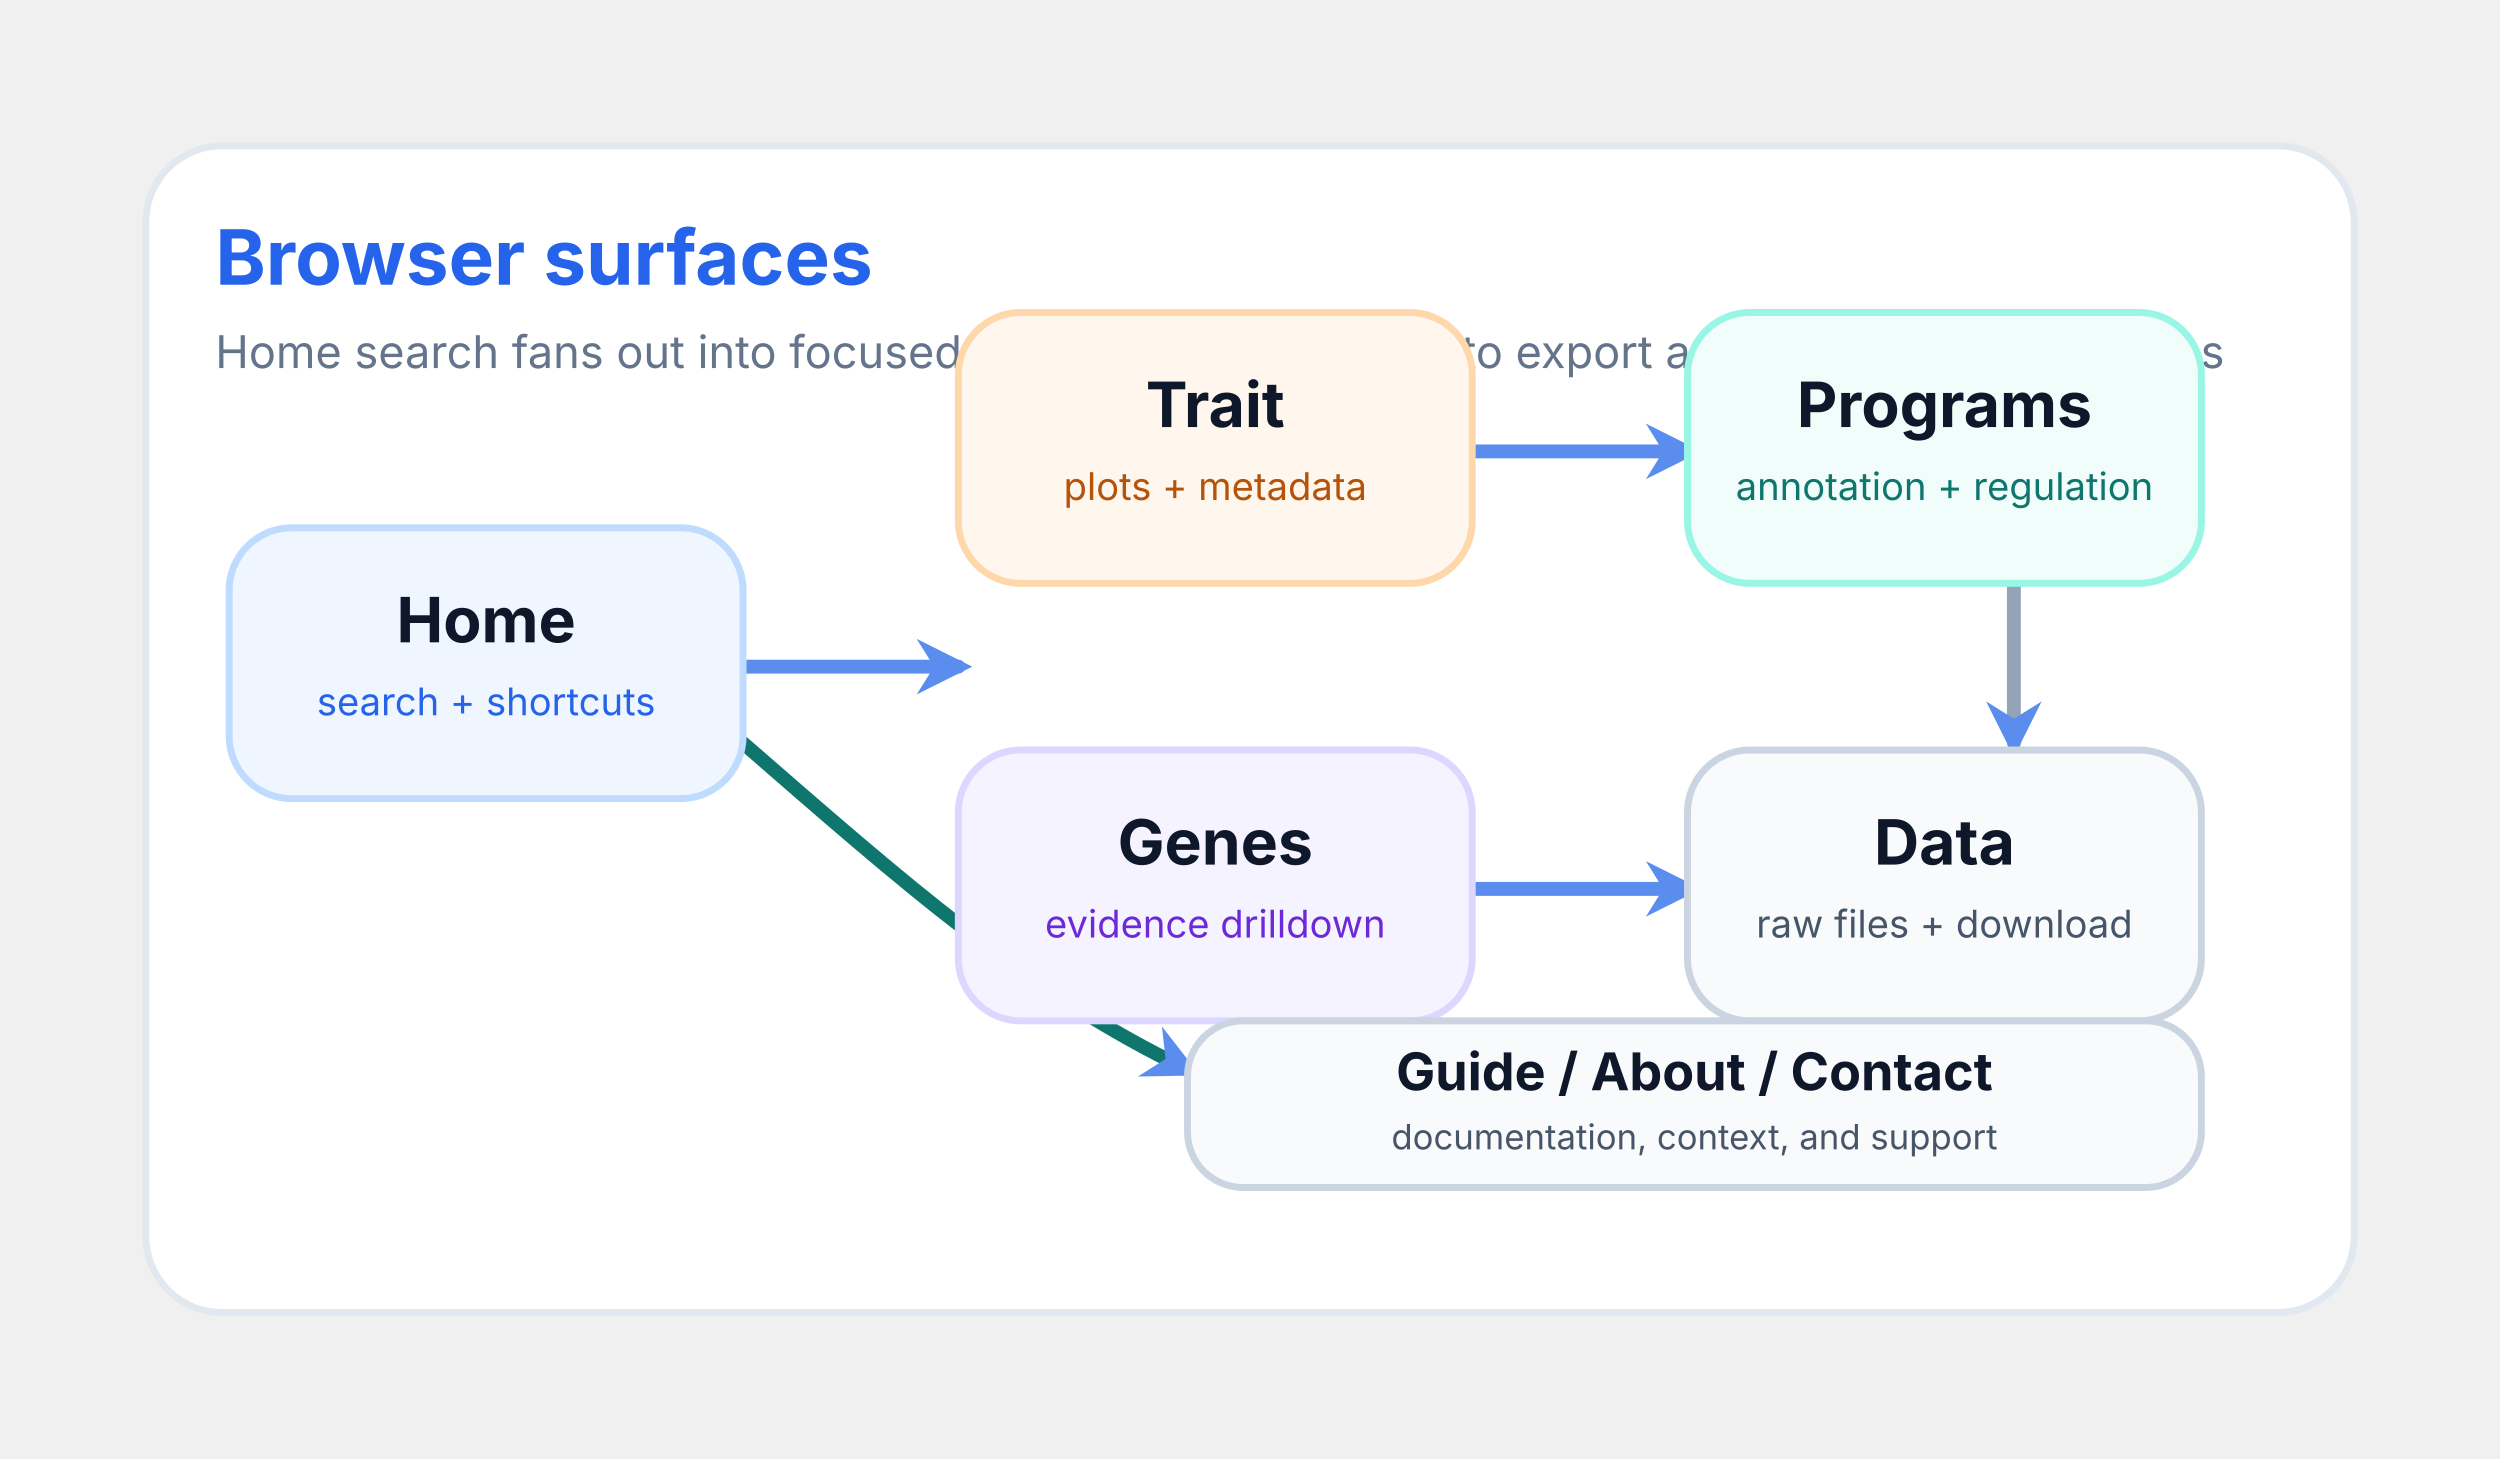
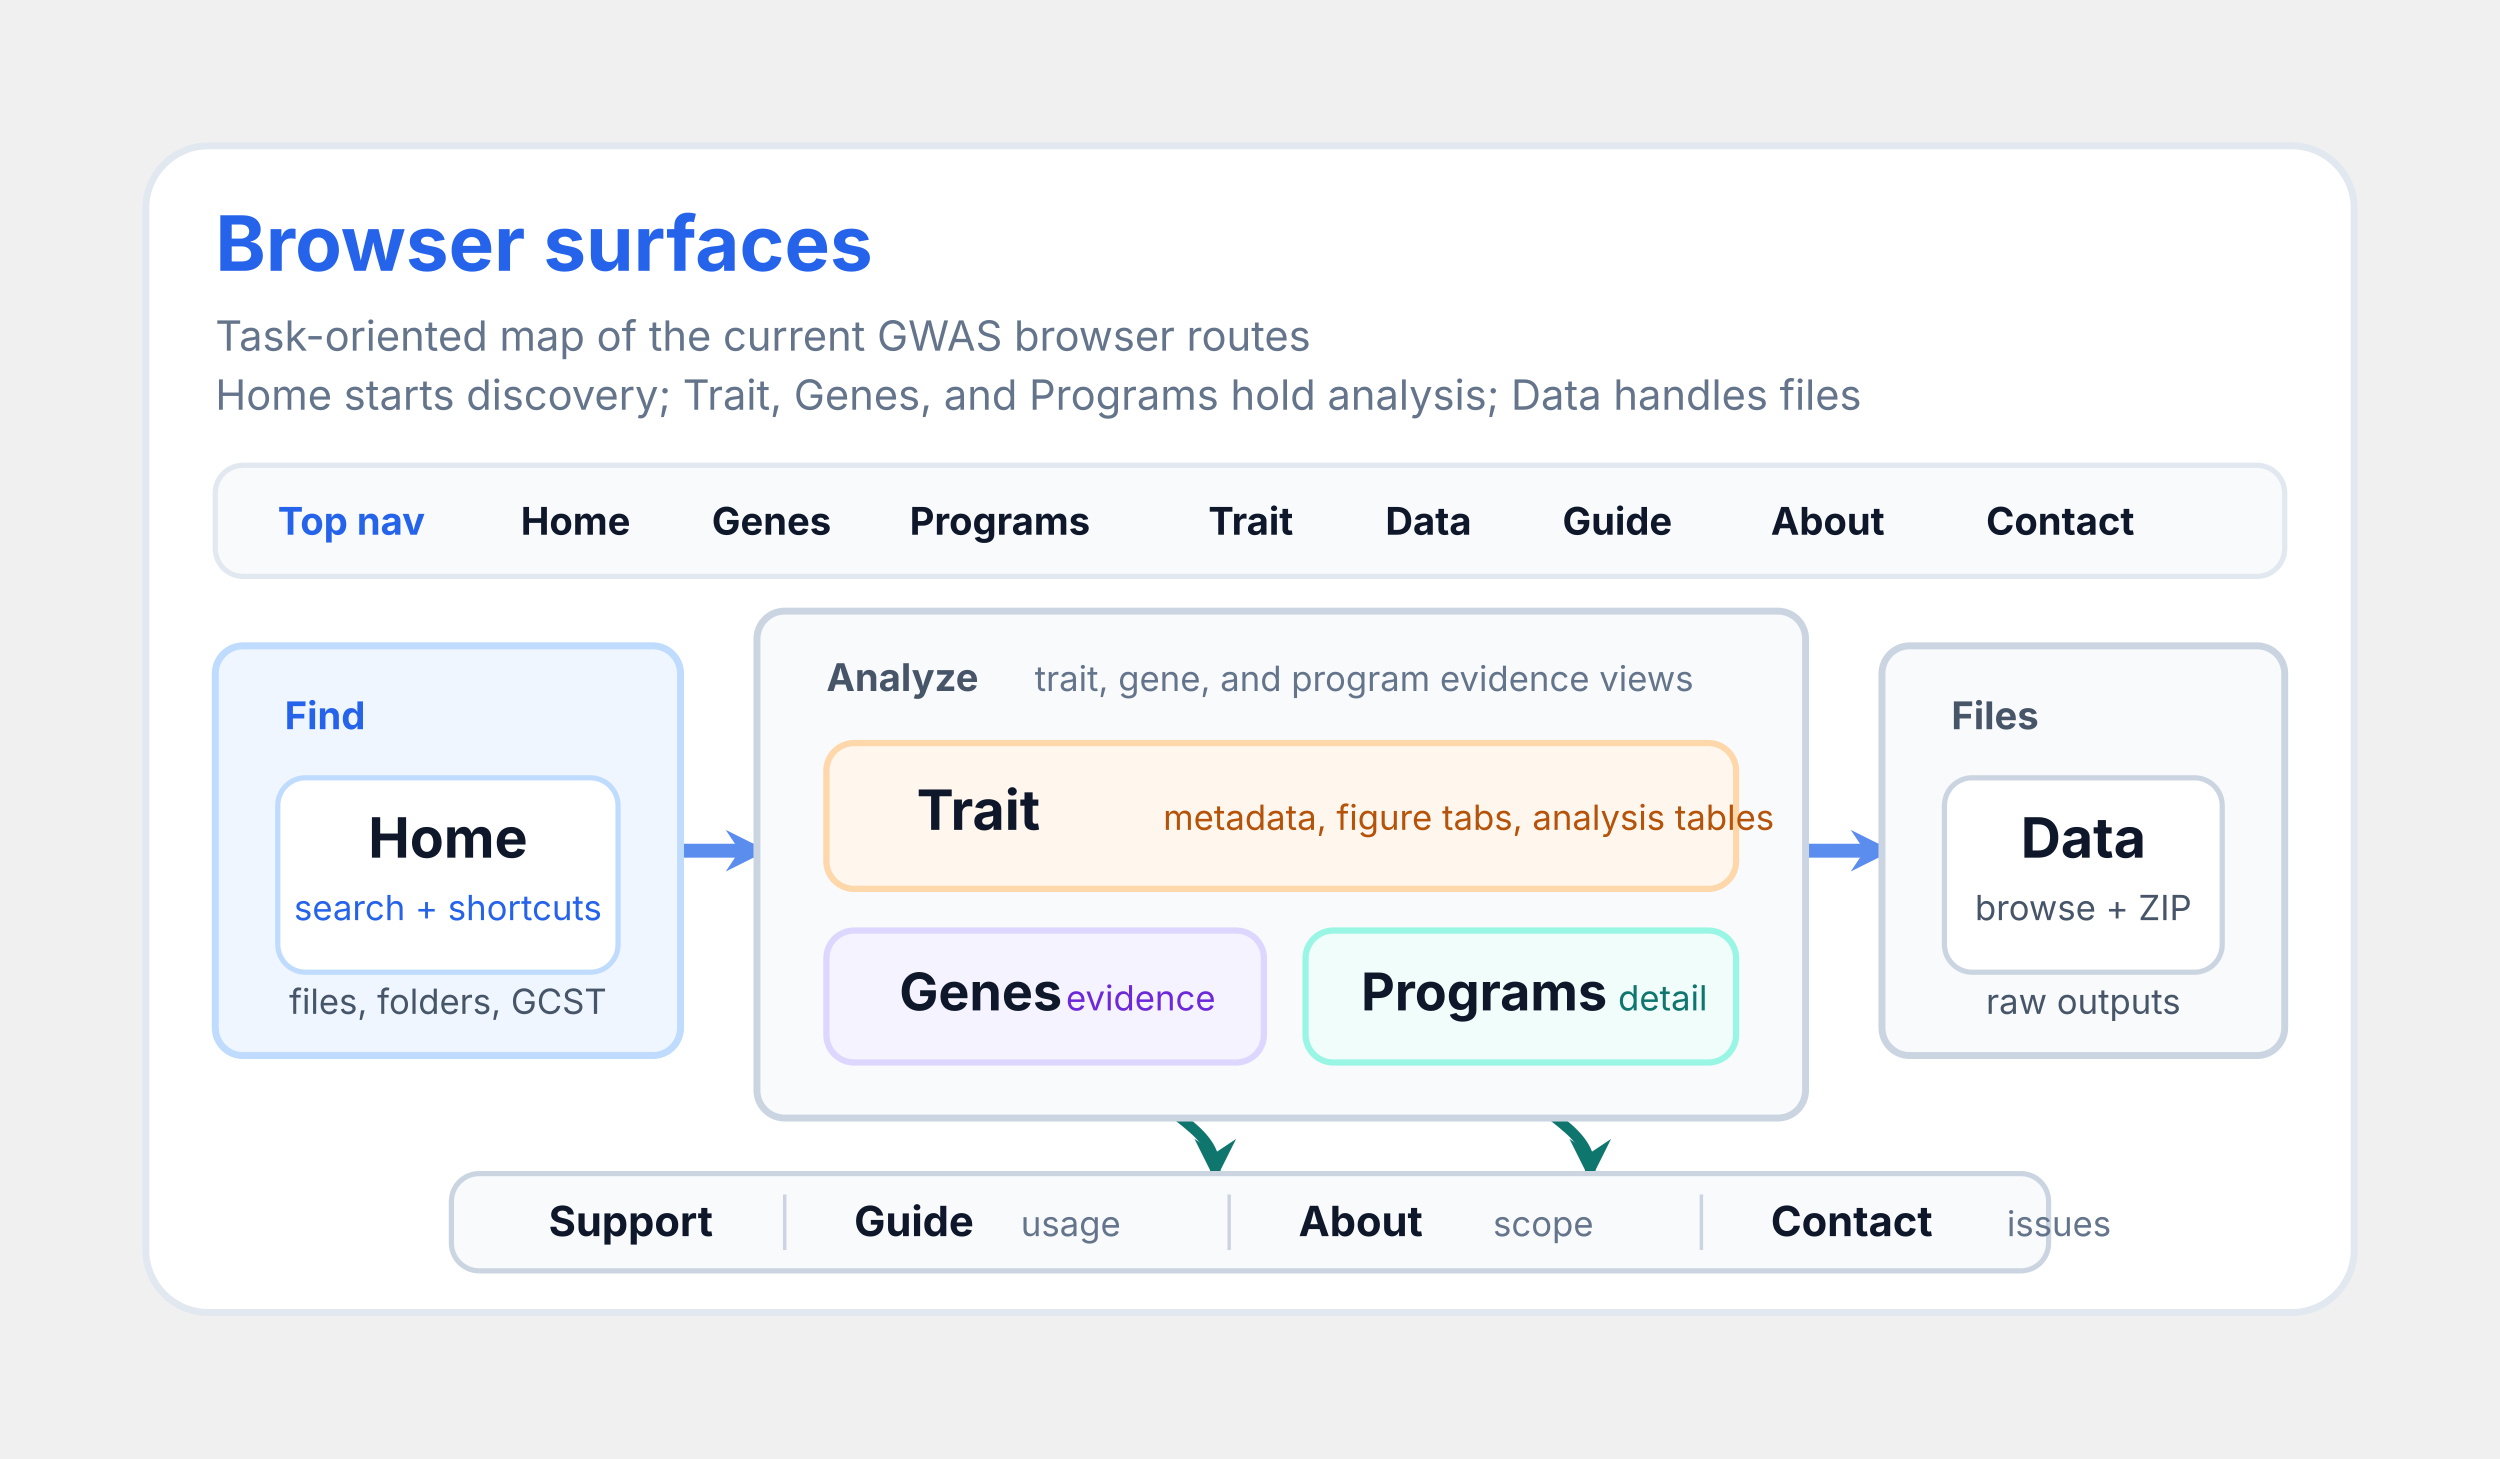
<svg xmlns="http://www.w3.org/2000/svg" width="720" height="420" viewBox="0 0 720 420" fill="none">
  <defs>
-     <marker id="docs-arrowhead" markerWidth="18" markerHeight="18" refX="13" refY="9" orient="auto" markerUnits="userSpaceOnUse">
-       <path d="M1 1 L17 9 L1 17 L6 9 Z" fill="#5B8DEF" />
+     <marker id="docs-arrowhead" markerWidth="14" markerHeight="14" refX="10" refY="7" orient="auto" markerUnits="userSpaceOnUse">
+       <path d="M1 1 L13 7 L1 13 L5 7 Z" fill="#5B8DEF" />
+     </marker>
+     <marker id="docs-arrowhead-green" markerWidth="14" markerHeight="14" refX="10" refY="7" orient="auto" markerUnits="userSpaceOnUse">
+       <path d="M1 1 L13 7 L1 13 L5 7 Z" fill="#0F766E" />
    </marker>
  </defs>
-   <rect x="42" y="42" width="636" height="336" rx="22" fill="white" stroke="#E2E8F0" stroke-width="2" />
-   <text x="62" y="82" fill="#2563EB" font-family="Inter, Arial, Helvetica, sans-serif" font-size="22" font-weight="700">Browser surfaces</text>
-   <text x="62" y="106" fill="#64748B" font-family="Inter, Arial, Helvetica, sans-serif" font-size="13">Home search fans out into focused analysis pages, then into export and documentation routes</text>
-   <path d="M214 192 H276" stroke="#5B8DEF" stroke-width="4" stroke-linecap="round" marker-end="url(#docs-arrowhead)" />
-   <path d="M364 130 H486" stroke="#5B8DEF" stroke-width="4" stroke-linecap="round" marker-end="url(#docs-arrowhead)" />
-   <path d="M364 256 H486" stroke="#5B8DEF" stroke-width="4" stroke-linecap="round" marker-end="url(#docs-arrowhead)" />
-   <path d="M580 166 V214" stroke="#94A3B8" stroke-width="4" stroke-linecap="round" marker-end="url(#docs-arrowhead)" />
-   <path d="M214 214 C260 254 296 286 342 308" stroke="#0F766E" stroke-width="4" stroke-linecap="round" fill="none" marker-end="url(#docs-arrowhead)" />
-   <path d="M364 314 H486" stroke="#0F766E" stroke-width="4" stroke-linecap="round" marker-end="url(#docs-arrowhead)" />
-   <rect x="66" y="152" width="148" height="78" rx="18" fill="#EFF6FF" stroke="#BFDBFE" stroke-width="2" />
-   <text x="140" y="185" text-anchor="middle" fill="#0F172A" font-family="Inter, Arial, Helvetica, sans-serif" font-size="18" font-weight="700">Home</text>
-   <text x="140" y="206" text-anchor="middle" fill="#2563EB" font-family="Inter, Arial, Helvetica, sans-serif" font-size="11">search + shortcuts</text>
-   <rect x="276" y="90" width="148" height="78" rx="18" fill="#FFF7ED" stroke="#FED7AA" stroke-width="2" />
-   <text x="350" y="123" text-anchor="middle" fill="#0F172A" font-family="Inter, Arial, Helvetica, sans-serif" font-size="18" font-weight="700">Trait</text>
-   <text x="350" y="144" text-anchor="middle" fill="#B45309" font-family="Inter, Arial, Helvetica, sans-serif" font-size="11">plots + metadata</text>
-   <rect x="276" y="216" width="148" height="78" rx="18" fill="#F5F3FF" stroke="#DDD6FE" stroke-width="2" />
-   <text x="350" y="249" text-anchor="middle" fill="#0F172A" font-family="Inter, Arial, Helvetica, sans-serif" font-size="18" font-weight="700">Genes</text>
-   <text x="350" y="270" text-anchor="middle" fill="#6D28D9" font-family="Inter, Arial, Helvetica, sans-serif" font-size="11">evidence drilldown</text>
-   <rect x="486" y="90" width="148" height="78" rx="18" fill="#F0FDFA" stroke="#99F6E4" stroke-width="2" />
-   <text x="560" y="123" text-anchor="middle" fill="#0F172A" font-family="Inter, Arial, Helvetica, sans-serif" font-size="18" font-weight="700">Programs</text>
-   <text x="560" y="144" text-anchor="middle" fill="#0F766E" font-family="Inter, Arial, Helvetica, sans-serif" font-size="11">annotation + regulation</text>
-   <rect x="486" y="216" width="148" height="78" rx="18" fill="#F8FAFC" stroke="#CBD5E1" stroke-width="2" />
-   <text x="560" y="249" text-anchor="middle" fill="#0F172A" font-family="Inter, Arial, Helvetica, sans-serif" font-size="18" font-weight="700">Data</text>
-   <text x="560" y="270" text-anchor="middle" fill="#475569" font-family="Inter, Arial, Helvetica, sans-serif" font-size="11">raw files + download</text>
-   <rect x="342" y="294" width="292" height="48" rx="16" fill="#F8FAFC" stroke="#CBD5E1" stroke-width="2" />
-   <text x="488" y="314" text-anchor="middle" fill="#0F172A" font-family="Inter, Arial, Helvetica, sans-serif" font-size="15" font-weight="700">Guide / About / Contact</text>
-   <text x="488" y="331" text-anchor="middle" fill="#475569" font-family="Inter, Arial, Helvetica, sans-serif" font-size="10">documentation, context, and support</text>
+   <rect x="42" y="42" width="636" height="336" rx="18" fill="white" stroke="#E2E8F0" stroke-width="2" />
+   <text x="62" y="78" fill="#2563EB" font-family="Inter, Arial, Helvetica, sans-serif" font-size="22" font-weight="700">Browser surfaces</text>
+   <text x="62" y="101" fill="#64748B" font-family="Inter, Arial, Helvetica, sans-serif" font-size="12">Task-oriented map of the current GWAS browser routes</text>
+   <text x="62" y="118" fill="#64748B" font-family="Inter, Arial, Helvetica, sans-serif" font-size="12">Home starts discovery; Trait, Genes, and Programs hold analysis; Data handles files</text>
+   <rect x="62" y="134" width="596" height="32" rx="8" fill="#F8FAFC" stroke="#E2E8F0" stroke-width="1.5" />
+   <text x="80" y="154" fill="#2563EB" font-family="Inter, Arial, Helvetica, sans-serif" font-size="11" font-weight="700">Top nav</text>
+   <text x="150" y="154" fill="#0F172A" font-family="Inter, Arial, Helvetica, sans-serif" font-size="11" font-weight="650">Home</text>
+   <text x="205" y="154" fill="#0F172A" font-family="Inter, Arial, Helvetica, sans-serif" font-size="11" font-weight="650">Genes</text>
+   <text x="262" y="154" fill="#0F172A" font-family="Inter, Arial, Helvetica, sans-serif" font-size="11" font-weight="650">Programs</text>
+   <text x="348" y="154" fill="#0F172A" font-family="Inter, Arial, Helvetica, sans-serif" font-size="11" font-weight="650">Trait</text>
+   <text x="399" y="154" fill="#0F172A" font-family="Inter, Arial, Helvetica, sans-serif" font-size="11" font-weight="650">Data</text>
+   <text x="450" y="154" fill="#0F172A" font-family="Inter, Arial, Helvetica, sans-serif" font-size="11" font-weight="650">Guide</text>
+   <text x="510" y="154" fill="#0F172A" font-family="Inter, Arial, Helvetica, sans-serif" font-size="11" font-weight="650">About</text>
+   <text x="572" y="154" fill="#0F172A" font-family="Inter, Arial, Helvetica, sans-serif" font-size="11" font-weight="650">Contact</text>
+   <path d="M196 245 H218" stroke="#5B8DEF" stroke-width="4" stroke-linecap="round" marker-end="url(#docs-arrowhead)" />
+   <path d="M520 245 H542" stroke="#5B8DEF" stroke-width="4" stroke-linecap="round" marker-end="url(#docs-arrowhead)" />
+   <path d="M330 307 C330 321 350 323 350 337" stroke="#0F766E" stroke-width="3" stroke-linecap="round" fill="none" marker-end="url(#docs-arrowhead-green)" />
+   <path d="M438 307 C438 321 458 323 458 337" stroke="#0F766E" stroke-width="3" stroke-linecap="round" fill="none" marker-end="url(#docs-arrowhead-green)" />
+   <rect x="62" y="186" width="134" height="118" rx="8" fill="#EFF6FF" stroke="#BFDBFE" stroke-width="2" />
+   <text x="82" y="210" fill="#2563EB" font-family="Inter, Arial, Helvetica, sans-serif" font-size="11" font-weight="700">Find</text>
+   <rect x="80" y="224" width="98" height="56" rx="8" fill="white" stroke="#BFDBFE" stroke-width="1.5" />
+   <text x="129" y="247" text-anchor="middle" fill="#0F172A" font-family="Inter, Arial, Helvetica, sans-serif" font-size="16" font-weight="700">Home</text>
+   <text x="129" y="265" text-anchor="middle" fill="#2563EB" font-family="Inter, Arial, Helvetica, sans-serif" font-size="10">search + shortcuts</text>
+   <text x="129" y="292" text-anchor="middle" fill="#475569" font-family="Inter, Arial, Helvetica, sans-serif" font-size="10">files, folders, GCST</text>
+   <rect x="218" y="176" width="302" height="146" rx="8" fill="#F8FAFC" stroke="#CBD5E1" stroke-width="2" />
+   <text x="238" y="199" fill="#475569" font-family="Inter, Arial, Helvetica, sans-serif" font-size="11" font-weight="700">Analyze</text>
+   <text x="298" y="199" fill="#64748B" font-family="Inter, Arial, Helvetica, sans-serif" font-size="10">trait, gene, and program evidence views</text>
+   <rect x="238" y="214" width="262" height="42" rx="8" fill="#FFF7ED" stroke="#FED7AA" stroke-width="1.8" />
+   <text x="264" y="239" fill="#0F172A" font-family="Inter, Arial, Helvetica, sans-serif" font-size="16" font-weight="700">Trait</text>
+   <text x="335" y="239" fill="#B45309" font-family="Inter, Arial, Helvetica, sans-serif" font-size="10">metadata, figure tabs, analysis tables</text>
+   <rect x="238" y="268" width="126" height="38" rx="8" fill="#F5F3FF" stroke="#DDD6FE" stroke-width="1.8" />
+   <text x="259" y="291" fill="#0F172A" font-family="Inter, Arial, Helvetica, sans-serif" font-size="15" font-weight="700">Genes</text>
+   <text x="307" y="291" fill="#6D28D9" font-family="Inter, Arial, Helvetica, sans-serif" font-size="10">evidence</text>
+   <rect x="376" y="268" width="124" height="38" rx="8" fill="#F0FDFA" stroke="#99F6E4" stroke-width="1.8" />
+   <text x="392" y="291" fill="#0F172A" font-family="Inter, Arial, Helvetica, sans-serif" font-size="15" font-weight="700">Programs</text>
+   <text x="466" y="291" fill="#0F766E" font-family="Inter, Arial, Helvetica, sans-serif" font-size="10">detail</text>
+   <rect x="542" y="186" width="116" height="118" rx="8" fill="#F8FAFC" stroke="#CBD5E1" stroke-width="2" />
+   <text x="562" y="210" fill="#475569" font-family="Inter, Arial, Helvetica, sans-serif" font-size="11" font-weight="700">Files</text>
+   <rect x="560" y="224" width="80" height="56" rx="8" fill="white" stroke="#CBD5E1" stroke-width="1.5" />
+   <text x="600" y="247" text-anchor="middle" fill="#0F172A" font-family="Inter, Arial, Helvetica, sans-serif" font-size="16" font-weight="700">Data</text>
+   <text x="600" y="265" text-anchor="middle" fill="#475569" font-family="Inter, Arial, Helvetica, sans-serif" font-size="10">browse + ZIP</text>
+   <text x="600" y="292" text-anchor="middle" fill="#475569" font-family="Inter, Arial, Helvetica, sans-serif" font-size="10">raw outputs</text>
+   <rect x="130" y="338" width="460" height="28" rx="8" fill="#F8FAFC" stroke="#CBD5E1" stroke-width="1.5" />
+   <text x="158" y="356" fill="#0F172A" font-family="Inter, Arial, Helvetica, sans-serif" font-size="12" font-weight="700">Support</text>
+   <line x1="226" y1="344" x2="226" y2="360" stroke="#CBD5E1" stroke-width="1" />
+   <text x="246" y="356" fill="#0F172A" font-family="Inter, Arial, Helvetica, sans-serif" font-size="12" font-weight="700">Guide</text>
+   <text x="294" y="356" fill="#64748B" font-family="Inter, Arial, Helvetica, sans-serif" font-size="10">usage</text>
+   <line x1="354" y1="344" x2="354" y2="360" stroke="#CBD5E1" stroke-width="1" />
+   <text x="374" y="356" fill="#0F172A" font-family="Inter, Arial, Helvetica, sans-serif" font-size="12" font-weight="700">About</text>
+   <text x="430" y="356" fill="#64748B" font-family="Inter, Arial, Helvetica, sans-serif" font-size="10">scope</text>
+   <line x1="490" y1="344" x2="490" y2="360" stroke="#CBD5E1" stroke-width="1" />
+   <text x="510" y="356" fill="#0F172A" font-family="Inter, Arial, Helvetica, sans-serif" font-size="12" font-weight="700">Contact</text>
+   <text x="578" y="356" fill="#64748B" font-family="Inter, Arial, Helvetica, sans-serif" font-size="10">issues</text>
</svg>
